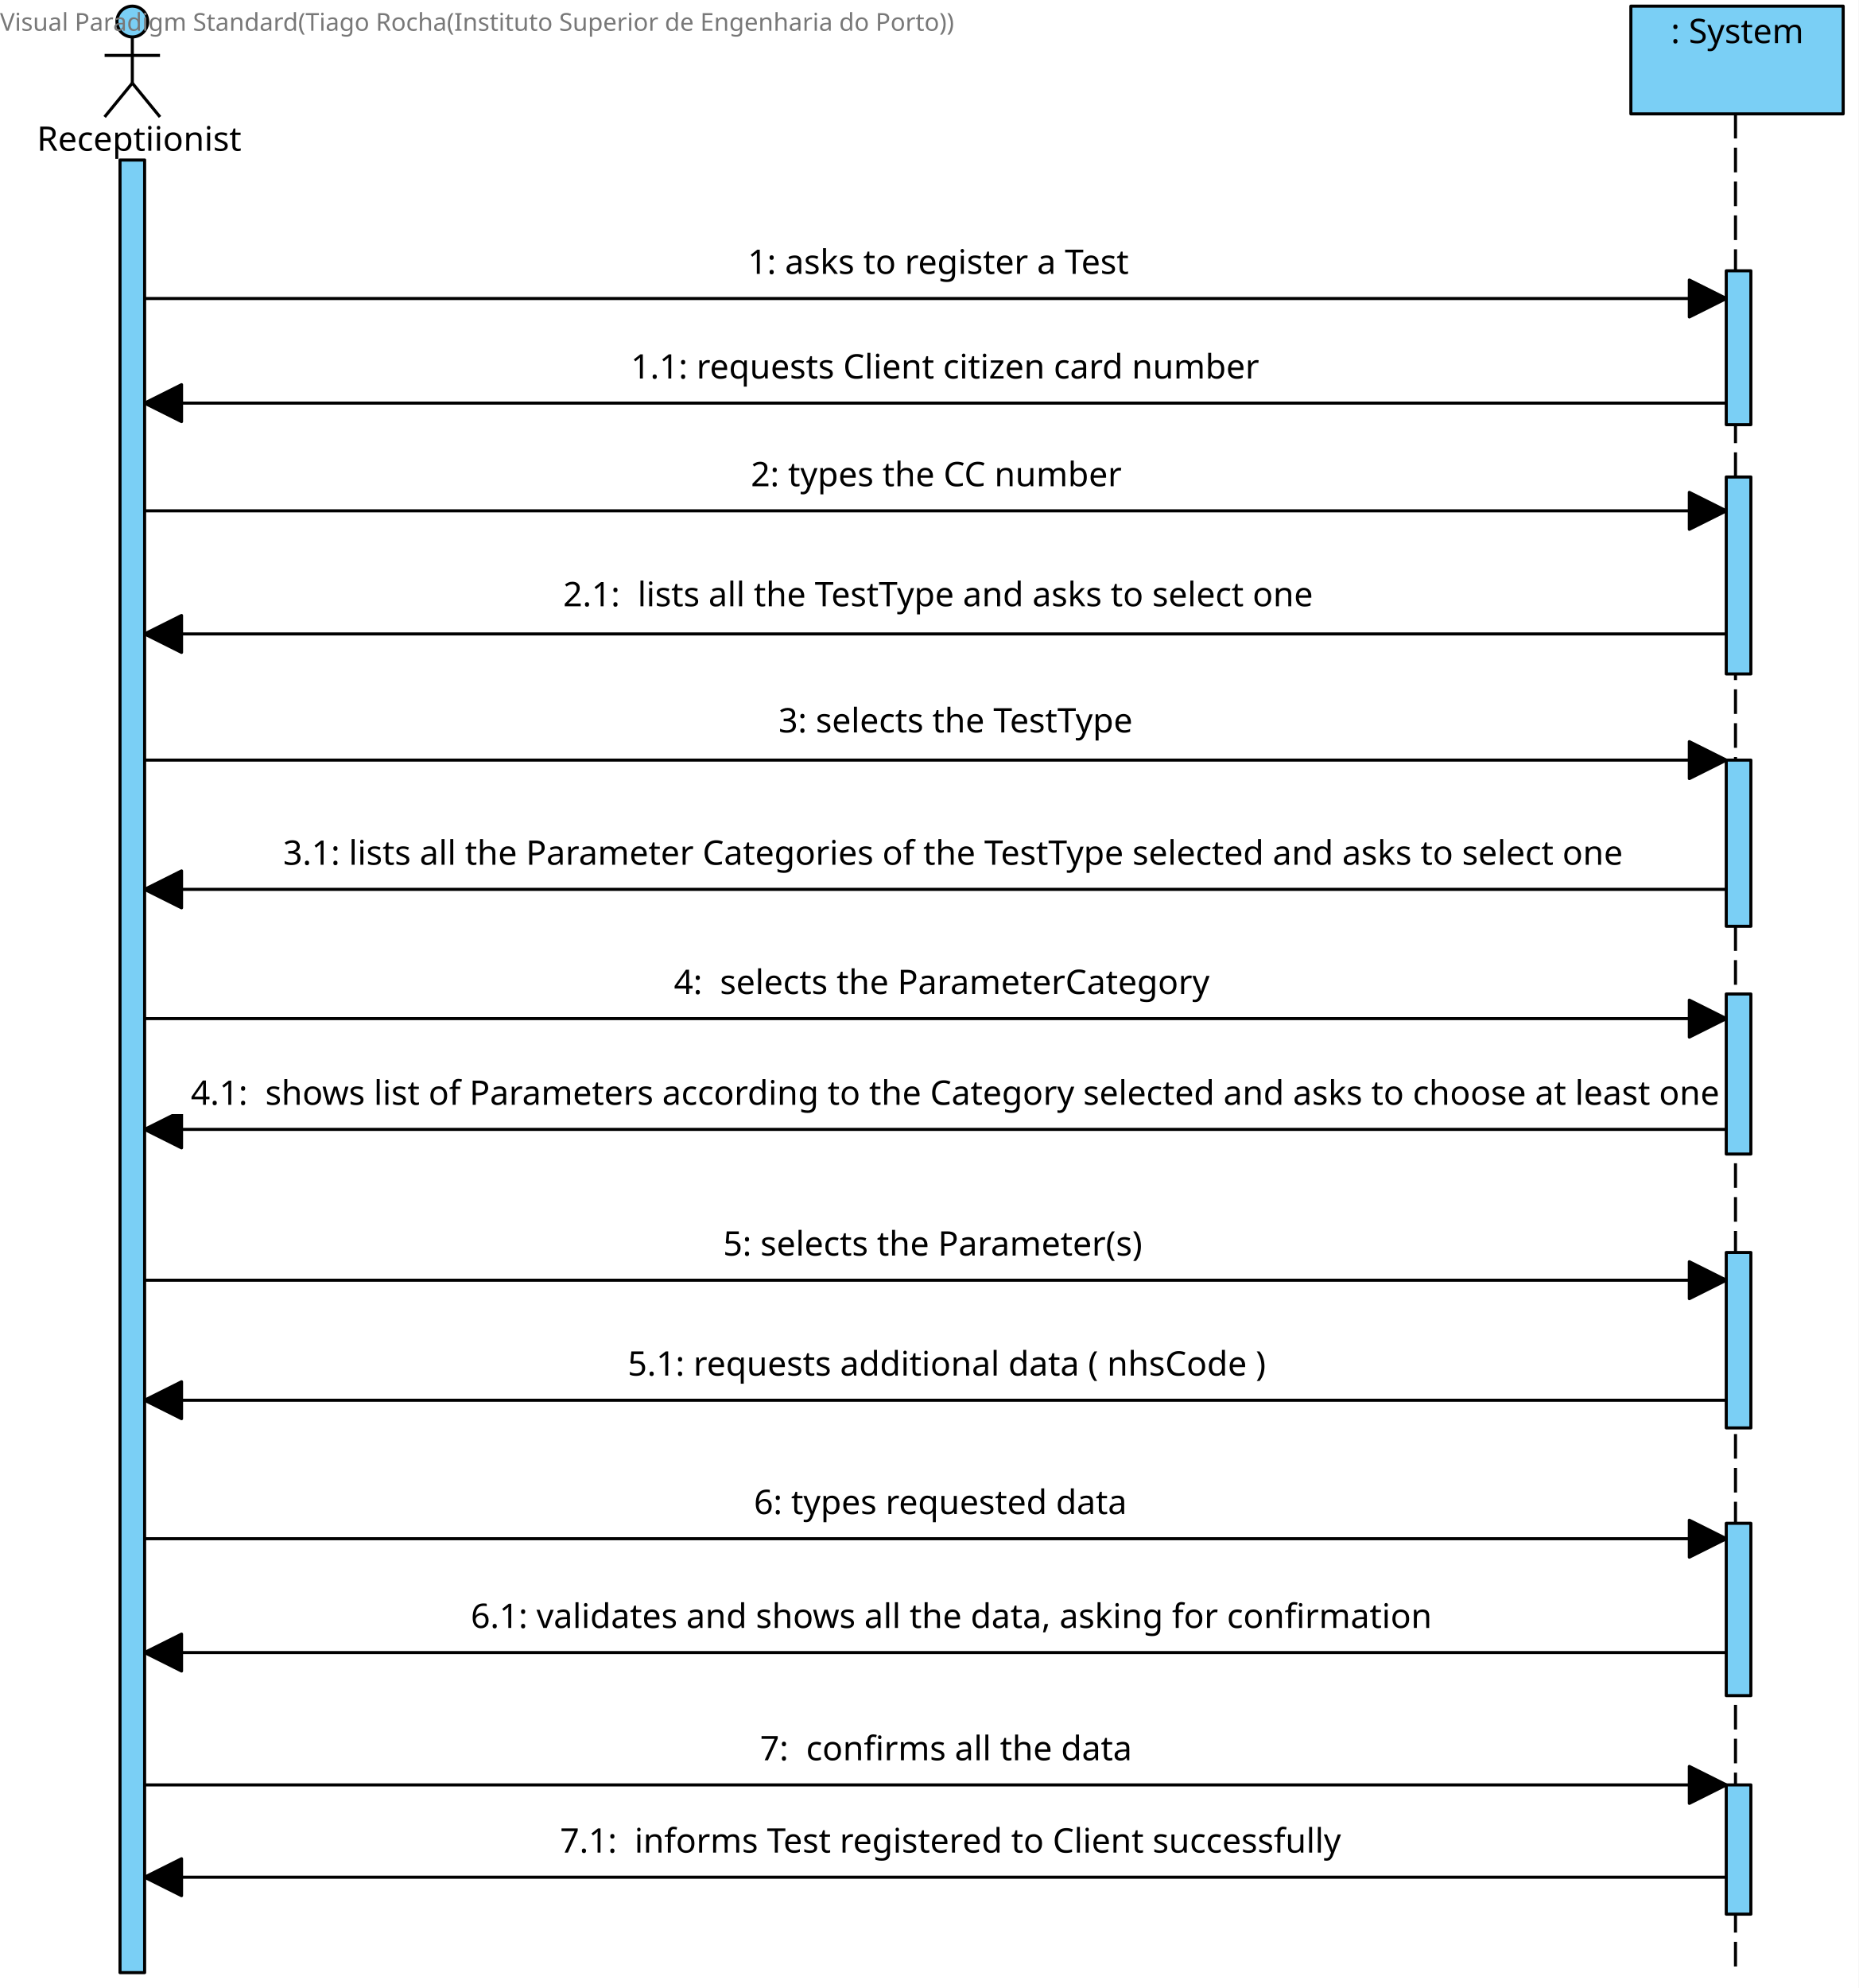
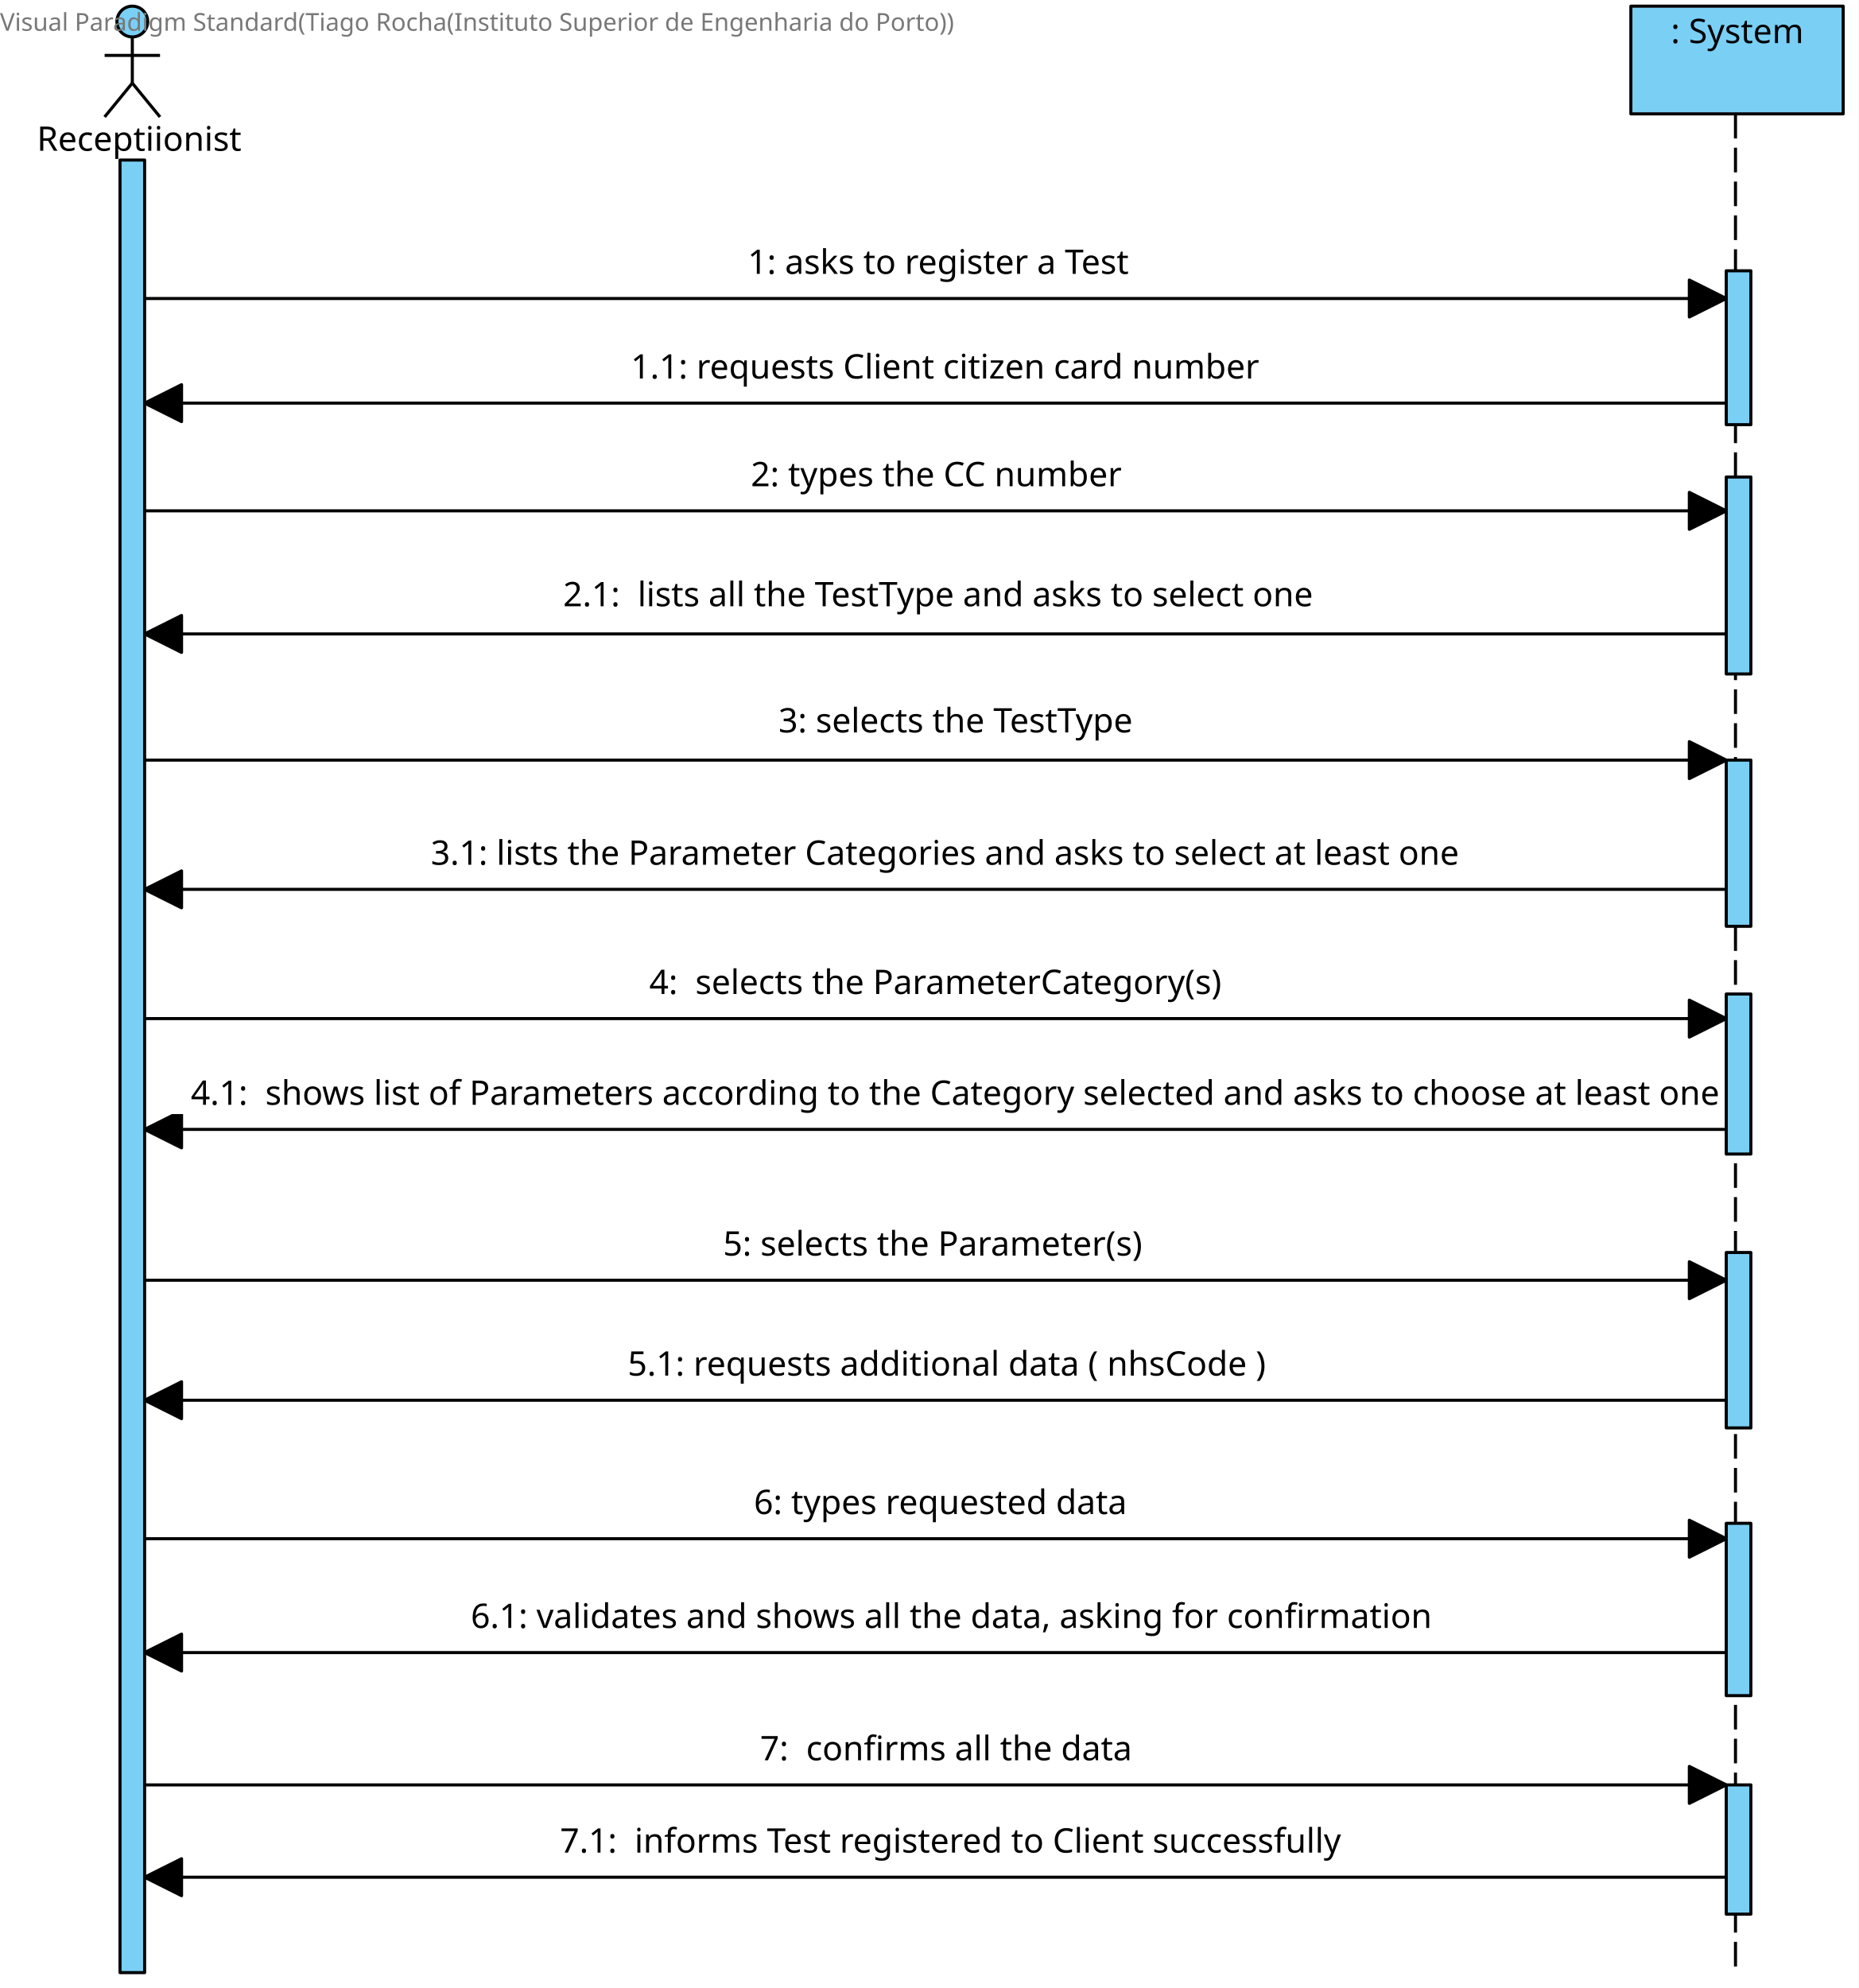
<svg xmlns="http://www.w3.org/2000/svg" fill-opacity="0" color-rendering="auto" color-interpolation="auto" text-rendering="auto" stroke="rgb(0,0,0)" stroke-linecap="square" width="604" stroke-miterlimit="10" shape-rendering="auto" stroke-opacity="0" fill="rgb(0,0,0)" stroke-dasharray="none" font-weight="normal" stroke-width="1" height="646" font-family="'Dialog'" font-style="normal" stroke-linejoin="miter" font-size="12px" stroke-dashoffset="0" image-rendering="auto">
  <defs id="genericDefs" />
  <g>
    <defs id="defs1">
      <clipPath clipPathUnits="userSpaceOnUse" id="clipPath1">
        <path d="M-7 -7 L71 -7 L71 651 L-7 651 L-7 -7 Z" />
      </clipPath>
      <clipPath clipPathUnits="userSpaceOnUse" id="clipPath2">
        <path d="M-7 -7 L81 -7 L81 651 L-7 651 L-7 -7 Z" />
      </clipPath>
      <clipPath clipPathUnits="userSpaceOnUse" id="clipPath3">
        <path d="M-7 -7 L19 -7 L19 61 L-7 61 L-7 -7 Z" />
      </clipPath>
      <clipPath clipPathUnits="userSpaceOnUse" id="clipPath4">
        <path d="M-7 -7 L19 -7 L19 75 L-7 75 L-7 -7 Z" />
      </clipPath>
      <clipPath clipPathUnits="userSpaceOnUse" id="clipPath5">
        <path d="M-7 -7 L19 -7 L19 65 L-7 65 L-7 -7 Z" />
      </clipPath>
      <clipPath clipPathUnits="userSpaceOnUse" id="clipPath6">
        <path d="M-7 -7 L19 -7 L19 63 L-7 63 L-7 -7 Z" />
      </clipPath>
      <clipPath clipPathUnits="userSpaceOnUse" id="clipPath7">
        <path d="M-7 -7 L19 -7 L19 68 L-7 68 L-7 -7 Z" />
      </clipPath>
      <clipPath clipPathUnits="userSpaceOnUse" id="clipPath8">
        <path d="M-7 -7 L19 -7 L19 67 L-7 67 L-7 -7 Z" />
      </clipPath>
      <clipPath clipPathUnits="userSpaceOnUse" id="clipPath9">
        <path d="M-7 -7 L19 -7 L19 53 L-7 53 L-7 -7 Z" />
      </clipPath>
      <clipPath clipPathUnits="userSpaceOnUse" id="clipPath10">
        <path d="M-83 -15 L166 -15 L166 30 L-83 30 L-83 -15 Z" />
      </clipPath>
      <clipPath clipPathUnits="userSpaceOnUse" id="clipPath11">
        <path d="M-70 -15 L140 -15 L140 30 L-70 30 L-70 -15 Z" />
      </clipPath>
      <clipPath clipPathUnits="userSpaceOnUse" id="clipPath12">
        <path d="M0 0 L618 0 L618 104 L0 104 L0 0 Z" />
      </clipPath>
      <clipPath clipPathUnits="userSpaceOnUse" id="clipPath13">
        <path d="M379 30 L379 45 L235 45 L235 30 ZM412 64 L412 79 L198 79 L198 64 ZM0 0 L0 104 L238 104 L238 99 L375 99 L375 104 L618 104 L618 0 L88 0 L88 5 L5 5 L5 0 Z" />
      </clipPath>
      <clipPath clipPathUnits="userSpaceOnUse" id="clipPath14">
        <path d="M412 30 L412 45 L198 45 L198 30 ZM375 65 L375 80 L238 80 L238 65 ZM0 0 L0 104 L618 104 L618 0 L379 0 L379 11 L235 11 L235 0 Z" />
      </clipPath>
      <clipPath clipPathUnits="userSpaceOnUse" id="clipPath15">
        <path d="M375 30 L375 45 L238 45 L238 30 ZM435 69 L435 84 L177 84 L177 69 ZM0 0 L0 104 L618 104 L618 0 L412 0 L412 10 L198 10 L198 0 Z" />
      </clipPath>
      <clipPath clipPathUnits="userSpaceOnUse" id="clipPath16">
        <path d="M435 29 L435 44 L177 44 L177 29 ZM380 70 L380 85 L246 85 L246 70 ZM0 0 L0 104 L618 104 L618 0 L375 0 L375 5 L238 5 L238 0 Z" />
      </clipPath>
      <clipPath clipPathUnits="userSpaceOnUse" id="clipPath17">
-         <path d="M380 29 L380 44 L246 44 L246 29 ZM526 72 L526 87 L86 87 L86 72 ZM0 0 L0 104 L618 104 L618 0 L435 0 L435 3 L177 3 L177 0 Z" />
+         <path d="M380 29 L380 44 L246 44 L246 29 ZM475 72 L475 87 L134 87 L134 72 ZM0 0 L0 104 L618 104 L618 0 L435 0 L435 3 L177 3 L177 0 Z" />
      </clipPath>
      <clipPath clipPathUnits="userSpaceOnUse" id="clipPath18">
-         <path d="M526 30 L526 45 L86 45 L86 30 ZM399 72 L399 87 L212 87 L212 72 ZM0 0 L0 104 L618 104 L618 0 L380 0 L380 2 L246 2 L246 0 Z" />
+         <path d="M475 30 L475 45 L134 45 L134 30 ZM404 72 L404 87 L204 87 L204 72 ZM0 0 L0 104 L618 104 L618 0 L380 0 L380 2 L246 2 L246 0 Z" />
      </clipPath>
      <clipPath clipPathUnits="userSpaceOnUse" id="clipPath19">
-         <path d="M399 30 L399 45 L212 45 L212 30 ZM552 66 L552 81 L56 81 L56 66 ZM0 0 L0 104 L618 104 L618 0 L526 0 L526 3 L86 3 L86 0 Z" />
+         <path d="M404 30 L404 45 L204 45 L204 30 ZM552 66 L552 81 L56 81 L56 66 ZM0 0 L0 104 L618 104 L618 0 L475 0 L475 3 L134 3 L134 0 Z" />
      </clipPath>
      <clipPath clipPathUnits="userSpaceOnUse" id="clipPath20">
-         <path d="M552 30 L552 45 L56 45 L56 30 ZM382 79 L382 94 L229 94 L229 79 ZM0 0 L0 104 L618 104 L618 0 L399 0 L399 9 L212 9 L212 0 Z" />
+         <path d="M552 30 L552 45 L56 45 L56 30 ZM382 79 L382 94 L229 94 L229 79 ZM0 0 L0 104 L618 104 L618 0 L404 0 L404 9 L204 9 L204 0 Z" />
      </clipPath>
      <clipPath clipPathUnits="userSpaceOnUse" id="clipPath21">
        <path d="M382 30 L382 45 L229 45 L229 30 ZM416 69 L416 84 L197 84 L197 69 ZM0 0 L0 104 L618 104 L618 0 Z" />
      </clipPath>
      <clipPath clipPathUnits="userSpaceOnUse" id="clipPath22">
        <path d="M416 30 L416 45 L197 45 L197 30 ZM373 75 L373 90 L238 90 L238 75 ZM0 0 L0 104 L618 104 L618 0 L382 0 L382 6 L229 6 L229 0 Z" />
      </clipPath>
      <clipPath clipPathUnits="userSpaceOnUse" id="clipPath23">
        <path d="M373 30 L373 45 L238 45 L238 30 ZM462 67 L462 82 L147 82 L147 67 ZM0 0 L0 104 L618 104 L618 0 Z" />
      </clipPath>
      <clipPath clipPathUnits="userSpaceOnUse" id="clipPath24">
        <path d="M462 30 L462 45 L147 45 L147 30 ZM374 73 L374 88 L240 88 L240 73 ZM0 0 L0 104 L175 104 L175 103 L438 103 L438 104 L618 104 L618 0 L373 0 L373 8 L238 8 L238 0 Z" />
      </clipPath>
      <clipPath clipPathUnits="userSpaceOnUse" id="clipPath25">
        <path d="M374 30 L374 45 L240 45 L240 30 ZM438 60 L438 75 L175 75 L175 60 ZM0 0 L0 104 L618 104 L618 0 L462 0 L462 2 L147 2 L147 0 Z" />
      </clipPath>
      <clipPath clipPathUnits="userSpaceOnUse" id="clipPath26">
        <path d="M438 30 L438 45 L175 45 L175 30 ZM0 0 L0 104 L618 104 L618 0 L374 0 L374 15 L240 15 L240 0 Z" />
      </clipPath>
      <clipPath clipPathUnits="userSpaceOnUse" id="clipPath27">
        <path d="M-263 -15 L526 -15 L526 30 L-263 30 L-263 -15 Z" />
      </clipPath>
      <clipPath clipPathUnits="userSpaceOnUse" id="clipPath28">
        <path d="M-134 -15 L268 -15 L268 30 L-134 30 L-134 -15 Z" />
      </clipPath>
      <clipPath clipPathUnits="userSpaceOnUse" id="clipPath29">
        <path d="M-315 -15 L630 -15 L630 30 L-315 30 L-315 -15 Z" />
      </clipPath>
      <clipPath clipPathUnits="userSpaceOnUse" id="clipPath30">
        <path d="M-135 -15 L270 -15 L270 30 L-135 30 L-135 -15 Z" />
      </clipPath>
      <clipPath clipPathUnits="userSpaceOnUse" id="clipPath31">
        <path d="M-219 -15 L438 -15 L438 30 L-219 30 L-219 -15 Z" />
      </clipPath>
      <clipPath clipPathUnits="userSpaceOnUse" id="clipPath32">
        <path d="M-153 -15 L306 -15 L306 30 L-153 30 L-153 -15 Z" />
      </clipPath>
      <clipPath clipPathUnits="userSpaceOnUse" id="clipPath33">
        <path d="M-496 -15 L992 -15 L992 30 L-496 30 L-496 -15 Z" />
      </clipPath>
      <clipPath clipPathUnits="userSpaceOnUse" id="clipPath34">
-         <path d="M-187 -15 L374 -15 L374 30 L-187 30 L-187 -15 Z" />
+         <path d="M-200 -15 L400 -15 L400 30 L-200 30 L-200 -15 Z" />
      </clipPath>
      <clipPath clipPathUnits="userSpaceOnUse" id="clipPath35">
-         <path d="M-440 -15 L880 -15 L880 30 L-440 30 L-440 -15 Z" />
+         <path d="M-341 -15 L682 -15 L682 30 L-341 30 L-341 -15 Z" />
      </clipPath>
      <clipPath clipPathUnits="userSpaceOnUse" id="clipPath36">
        <path d="M-258 -15 L516 -15 L516 30 L-258 30 L-258 -15 Z" />
      </clipPath>
      <clipPath clipPathUnits="userSpaceOnUse" id="clipPath37">
        <path d="M-137 -15 L274 -15 L274 30 L-137 30 L-137 -15 Z" />
      </clipPath>
      <clipPath clipPathUnits="userSpaceOnUse" id="clipPath38">
        <path d="M-214 -15 L428 -15 L428 30 L-214 30 L-214 -15 Z" />
      </clipPath>
      <clipPath clipPathUnits="userSpaceOnUse" id="clipPath39">
        <path d="M-144 -15 L288 -15 L288 30 L-144 30 L-144 -15 Z" />
      </clipPath>
    </defs>
    <g fill="white" text-rendering="geometricPrecision" fill-opacity="1" stroke-opacity="1" stroke="white">
      <rect x="0" width="604" height="646" y="0" stroke="none" />
    </g>
    <g font-size="11px" transform="translate(13,2)" fill-opacity="1" fill="rgb(122,207,245)" text-rendering="geometricPrecision" image-rendering="optimizeQuality" font-family="sans-serif" stroke="rgb(122,207,245)" stroke-opacity="1">
      <circle r="5" clip-path="url(#clipPath1)" cx="30" cy="5" stroke="none" />
      <rect x="26" width="8" height="589" y="50" clip-path="url(#clipPath1)" stroke="none" />
    </g>
    <g stroke-linecap="butt" font-size="11px" transform="translate(13,2)" fill-opacity="1" fill="black" text-rendering="geometricPrecision" image-rendering="optimizeQuality" font-family="sans-serif" stroke-linejoin="round" stroke="black" stroke-opacity="1" stroke-miterlimit="0">
      <circle fill="none" r="5" clip-path="url(#clipPath1)" cx="30" cy="5" />
      <rect fill="none" x="26" width="8" height="589" y="50" clip-path="url(#clipPath1)" />
      <line y2="25" fill="none" x1="30" clip-path="url(#clipPath1)" x2="30" y1="10" />
      <line y2="36" fill="none" x1="30" clip-path="url(#clipPath1)" x2="21" y1="25" />
      <line y2="36" fill="none" x1="30" clip-path="url(#clipPath1)" x2="39" y1="25" />
      <line y2="16" fill="none" x1="21" clip-path="url(#clipPath1)" x2="39" y1="16" />
    </g>
    <g font-size="11px" transform="translate(530,2)" fill-opacity="1" fill="rgb(122,207,245)" text-rendering="geometricPrecision" image-rendering="optimizeQuality" font-family="sans-serif" stroke="rgb(122,207,245)" stroke-opacity="1">
      <rect x="0" width="69" height="35" y="0" clip-path="url(#clipPath2)" stroke="none" />
    </g>
    <g stroke-linecap="butt" font-size="11px" transform="translate(530,2)" fill-opacity="1" fill="black" text-rendering="geometricPrecision" image-rendering="optimizeQuality" font-family="sans-serif" stroke-linejoin="round" stroke="black" stroke-opacity="1" stroke-miterlimit="0">
      <rect fill="none" x="0" width="69" height="35" y="0" clip-path="url(#clipPath2)" />
      <line clip-path="url(#clipPath2)" fill="none" x1="34" x2="34" y1="35" y2="640" stroke-linejoin="bevel" stroke-dasharray="8,3" />
    </g>
    <g font-size="11px" transform="translate(561,88)" fill-opacity="1" fill="rgb(122,207,245)" text-rendering="geometricPrecision" image-rendering="optimizeQuality" font-family="sans-serif" stroke="rgb(122,207,245)" stroke-opacity="1">
      <rect x="0" width="8" height="50" y="0" clip-path="url(#clipPath3)" stroke="none" />
    </g>
    <g stroke-linecap="butt" font-size="11px" transform="translate(561,88)" fill-opacity="1" fill="black" text-rendering="geometricPrecision" image-rendering="optimizeQuality" font-family="sans-serif" stroke-linejoin="round" stroke="black" stroke-opacity="1" stroke-miterlimit="0">
      <rect fill="none" x="0" width="8" height="50" y="0" clip-path="url(#clipPath3)" />
    </g>
    <g font-size="11px" transform="translate(561,155)" fill-opacity="1" fill="rgb(122,207,245)" text-rendering="geometricPrecision" image-rendering="optimizeQuality" font-family="sans-serif" stroke="rgb(122,207,245)" stroke-opacity="1">
      <rect x="0" width="8" height="64" y="0" clip-path="url(#clipPath4)" stroke="none" />
    </g>
    <g stroke-linecap="butt" font-size="11px" transform="translate(561,155)" fill-opacity="1" fill="black" text-rendering="geometricPrecision" image-rendering="optimizeQuality" font-family="sans-serif" stroke-linejoin="round" stroke="black" stroke-opacity="1" stroke-miterlimit="0">
      <rect fill="none" x="0" width="8" height="64" y="0" clip-path="url(#clipPath4)" />
    </g>
    <g font-size="11px" transform="translate(561,247)" fill-opacity="1" fill="rgb(122,207,245)" text-rendering="geometricPrecision" image-rendering="optimizeQuality" font-family="sans-serif" stroke="rgb(122,207,245)" stroke-opacity="1">
      <rect x="0" width="8" height="54" y="0" clip-path="url(#clipPath5)" stroke="none" />
    </g>
    <g stroke-linecap="butt" font-size="11px" transform="translate(561,247)" fill-opacity="1" fill="black" text-rendering="geometricPrecision" image-rendering="optimizeQuality" font-family="sans-serif" stroke-linejoin="round" stroke="black" stroke-opacity="1" stroke-miterlimit="0">
      <rect fill="none" x="0" width="8" height="54" y="0" clip-path="url(#clipPath5)" />
    </g>
    <g font-size="11px" transform="translate(561,323)" fill-opacity="1" fill="rgb(122,207,245)" text-rendering="geometricPrecision" image-rendering="optimizeQuality" font-family="sans-serif" stroke="rgb(122,207,245)" stroke-opacity="1">
      <rect x="0" width="8" height="52" y="0" clip-path="url(#clipPath6)" stroke="none" />
    </g>
    <g stroke-linecap="butt" font-size="11px" transform="translate(561,323)" fill-opacity="1" fill="black" text-rendering="geometricPrecision" image-rendering="optimizeQuality" font-family="sans-serif" stroke-linejoin="round" stroke="black" stroke-opacity="1" stroke-miterlimit="0">
      <rect fill="none" x="0" width="8" height="52" y="0" clip-path="url(#clipPath6)" />
    </g>
    <g font-size="11px" transform="translate(561,407)" fill-opacity="1" fill="rgb(122,207,245)" text-rendering="geometricPrecision" image-rendering="optimizeQuality" font-family="sans-serif" stroke="rgb(122,207,245)" stroke-opacity="1">
      <rect x="0" width="8" height="57" y="0" clip-path="url(#clipPath7)" stroke="none" />
    </g>
    <g stroke-linecap="butt" font-size="11px" transform="translate(561,407)" fill-opacity="1" fill="black" text-rendering="geometricPrecision" image-rendering="optimizeQuality" font-family="sans-serif" stroke-linejoin="round" stroke="black" stroke-opacity="1" stroke-miterlimit="0">
      <rect fill="none" x="0" width="8" height="57" y="0" clip-path="url(#clipPath7)" />
    </g>
    <g font-size="11px" transform="translate(561,495)" fill-opacity="1" fill="rgb(122,207,245)" text-rendering="geometricPrecision" image-rendering="optimizeQuality" font-family="sans-serif" stroke="rgb(122,207,245)" stroke-opacity="1">
      <rect x="0" width="8" height="56" y="0" clip-path="url(#clipPath8)" stroke="none" />
    </g>
    <g stroke-linecap="butt" font-size="11px" transform="translate(561,495)" fill-opacity="1" fill="black" text-rendering="geometricPrecision" image-rendering="optimizeQuality" font-family="sans-serif" stroke-linejoin="round" stroke="black" stroke-opacity="1" stroke-miterlimit="0">
      <rect fill="none" x="0" width="8" height="56" y="0" clip-path="url(#clipPath8)" />
    </g>
    <g font-size="11px" transform="translate(561,580)" fill-opacity="1" fill="rgb(122,207,245)" text-rendering="geometricPrecision" image-rendering="optimizeQuality" font-family="sans-serif" stroke="rgb(122,207,245)" stroke-opacity="1">
      <rect x="0" width="8" height="42" y="0" clip-path="url(#clipPath9)" stroke="none" />
    </g>
    <g stroke-linecap="butt" font-size="11px" transform="translate(561,580)" fill-opacity="1" fill="black" text-rendering="geometricPrecision" image-rendering="optimizeQuality" font-family="sans-serif" stroke-linejoin="round" stroke="black" stroke-opacity="1" stroke-miterlimit="0">
      <rect fill="none" x="0" width="8" height="42" y="0" clip-path="url(#clipPath9)" />
    </g>
    <g font-size="11px" transform="translate(2,37)" fill-opacity="1" fill="black" text-rendering="geometricPrecision" image-rendering="optimizeQuality" font-family="sans-serif" stroke="black" stroke-opacity="1">
      <text x="10" xml:space="preserve" y="12" clip-path="url(#clipPath10)" stroke="none">Receptiionist</text>
    </g>
    <g font-size="11px" transform="translate(530,2)" fill-opacity="1" fill="black" text-rendering="geometricPrecision" image-rendering="optimizeQuality" font-family="sans-serif" stroke="black" stroke-opacity="1">
      <text x="13" xml:space="preserve" y="12" clip-path="url(#clipPath11)" stroke="none">: System</text>
    </g>
    <g stroke-linecap="butt" font-size="11px" transform="translate(-3,47)" fill-opacity="1" fill="black" text-rendering="geometricPrecision" image-rendering="optimizeQuality" font-family="sans-serif" stroke-linejoin="round" stroke="black" stroke-opacity="1">
      <line y2="50" fill="none" x1="50" clip-path="url(#clipPath13)" x2="564" y1="50" />
      <polygon points=" 564 50 552 44 552 56" clip-path="url(#clipPath13)" stroke="none" />
      <polygon fill="none" points=" 564 50 552 44 552 56" clip-path="url(#clipPath13)" />
    </g>
    <g stroke-linecap="butt" font-size="11px" transform="translate(-3,81)" fill-opacity="1" fill="black" text-rendering="geometricPrecision" image-rendering="optimizeQuality" font-family="sans-serif" stroke-linejoin="round" stroke="black" stroke-opacity="1">
      <line y2="50" fill="none" x1="564" clip-path="url(#clipPath14)" x2="50" y1="50" />
      <polygon points=" 50 50 62 56 62 44" clip-path="url(#clipPath14)" stroke="none" />
      <polygon fill="none" points=" 50 50 62 56 62 44" clip-path="url(#clipPath14)" />
    </g>
    <g stroke-linecap="butt" font-size="11px" transform="translate(-3,116)" fill-opacity="1" fill="black" text-rendering="geometricPrecision" image-rendering="optimizeQuality" font-family="sans-serif" stroke-linejoin="round" stroke="black" stroke-opacity="1">
      <line y2="50" fill="none" x1="50" clip-path="url(#clipPath15)" x2="564" y1="50" />
      <polygon points=" 564 50 552 44 552 56" clip-path="url(#clipPath15)" stroke="none" />
      <polygon fill="none" points=" 564 50 552 44 552 56" clip-path="url(#clipPath15)" />
    </g>
    <g stroke-linecap="butt" font-size="11px" transform="translate(-3,156)" fill-opacity="1" fill="black" text-rendering="geometricPrecision" image-rendering="optimizeQuality" font-family="sans-serif" stroke-linejoin="round" stroke="black" stroke-opacity="1">
      <line y2="50" fill="none" x1="564" clip-path="url(#clipPath16)" x2="50" y1="50" />
      <polygon points=" 50 50 62 56 62 44" clip-path="url(#clipPath16)" stroke="none" />
      <polygon fill="none" points=" 50 50 62 56 62 44" clip-path="url(#clipPath16)" />
    </g>
    <g stroke-linecap="butt" font-size="11px" transform="translate(-3,197)" fill-opacity="1" fill="black" text-rendering="geometricPrecision" image-rendering="optimizeQuality" font-family="sans-serif" stroke-linejoin="round" stroke="black" stroke-opacity="1">
      <line y2="50" fill="none" x1="50" clip-path="url(#clipPath17)" x2="564" y1="50" />
      <polygon points=" 564 50 552 44 552 56" clip-path="url(#clipPath17)" stroke="none" />
      <polygon fill="none" points=" 564 50 552 44 552 56" clip-path="url(#clipPath17)" />
    </g>
    <g stroke-linecap="butt" font-size="11px" transform="translate(-3,239)" fill-opacity="1" fill="black" text-rendering="geometricPrecision" image-rendering="optimizeQuality" font-family="sans-serif" stroke-linejoin="round" stroke="black" stroke-opacity="1">
      <line y2="50" fill="none" x1="564" clip-path="url(#clipPath18)" x2="50" y1="50" />
      <polygon points=" 50 50 62 56 62 44" clip-path="url(#clipPath18)" stroke="none" />
      <polygon fill="none" points=" 50 50 62 56 62 44" clip-path="url(#clipPath18)" />
    </g>
    <g stroke-linecap="butt" font-size="11px" transform="translate(-3,281)" fill-opacity="1" fill="black" text-rendering="geometricPrecision" image-rendering="optimizeQuality" font-family="sans-serif" stroke-linejoin="round" stroke="black" stroke-opacity="1">
      <line y2="50" fill="none" x1="50" clip-path="url(#clipPath19)" x2="564" y1="50" />
      <polygon points=" 564 50 552 44 552 56" clip-path="url(#clipPath19)" stroke="none" />
      <polygon fill="none" points=" 564 50 552 44 552 56" clip-path="url(#clipPath19)" />
    </g>
    <g stroke-linecap="butt" font-size="11px" transform="translate(-3,317)" fill-opacity="1" fill="black" text-rendering="geometricPrecision" image-rendering="optimizeQuality" font-family="sans-serif" stroke-linejoin="round" stroke="black" stroke-opacity="1">
      <line y2="50" fill="none" x1="564" clip-path="url(#clipPath20)" x2="50" y1="50" />
      <polygon points=" 50 50 62 56 62 44" clip-path="url(#clipPath20)" stroke="none" />
      <polygon fill="none" points=" 50 50 62 56 62 44" clip-path="url(#clipPath20)" />
    </g>
    <g stroke-linecap="butt" font-size="11px" transform="translate(-3,366)" fill-opacity="1" fill="black" text-rendering="geometricPrecision" image-rendering="optimizeQuality" font-family="sans-serif" stroke-linejoin="round" stroke="black" stroke-opacity="1">
      <line y2="50" fill="none" x1="50" clip-path="url(#clipPath21)" x2="564" y1="50" />
      <polygon points=" 564 50 552 44 552 56" clip-path="url(#clipPath21)" stroke="none" />
      <polygon fill="none" points=" 564 50 552 44 552 56" clip-path="url(#clipPath21)" />
    </g>
    <g stroke-linecap="butt" font-size="11px" transform="translate(-3,405)" fill-opacity="1" fill="black" text-rendering="geometricPrecision" image-rendering="optimizeQuality" font-family="sans-serif" stroke-linejoin="round" stroke="black" stroke-opacity="1">
      <line y2="50" fill="none" x1="564" clip-path="url(#clipPath22)" x2="50" y1="50" />
      <polygon points=" 50 50 62 56 62 44" clip-path="url(#clipPath22)" stroke="none" />
      <polygon fill="none" points=" 50 50 62 56 62 44" clip-path="url(#clipPath22)" />
    </g>
    <g stroke-linecap="butt" font-size="11px" transform="translate(-3,450)" fill-opacity="1" fill="black" text-rendering="geometricPrecision" image-rendering="optimizeQuality" font-family="sans-serif" stroke-linejoin="round" stroke="black" stroke-opacity="1">
      <line y2="50" fill="none" x1="50" clip-path="url(#clipPath23)" x2="564" y1="50" />
      <polygon points=" 564 50 552 44 552 56" clip-path="url(#clipPath23)" stroke="none" />
      <polygon fill="none" points=" 564 50 552 44 552 56" clip-path="url(#clipPath23)" />
    </g>
    <g stroke-linecap="butt" font-size="11px" transform="translate(-3,487)" fill-opacity="1" fill="black" text-rendering="geometricPrecision" image-rendering="optimizeQuality" font-family="sans-serif" stroke-linejoin="round" stroke="black" stroke-opacity="1">
      <line y2="50" fill="none" x1="564" clip-path="url(#clipPath24)" x2="50" y1="50" />
      <polygon points=" 50 50 62 56 62 44" clip-path="url(#clipPath24)" stroke="none" />
      <polygon fill="none" points=" 50 50 62 56 62 44" clip-path="url(#clipPath24)" />
    </g>
    <g stroke-linecap="butt" font-size="11px" transform="translate(-3,530)" fill-opacity="1" fill="black" text-rendering="geometricPrecision" image-rendering="optimizeQuality" font-family="sans-serif" stroke-linejoin="round" stroke="black" stroke-opacity="1">
      <line y2="50" fill="none" x1="50" clip-path="url(#clipPath25)" x2="564" y1="50" />
      <polygon points=" 564 50 552 44 552 56" clip-path="url(#clipPath25)" stroke="none" />
      <polygon fill="none" points=" 564 50 552 44 552 56" clip-path="url(#clipPath25)" />
    </g>
    <g stroke-linecap="butt" font-size="11px" transform="translate(-3,560)" fill-opacity="1" fill="black" text-rendering="geometricPrecision" image-rendering="optimizeQuality" font-family="sans-serif" stroke-linejoin="round" stroke="black" stroke-opacity="1">
      <line y2="50" fill="none" x1="564" clip-path="url(#clipPath26)" x2="50" y1="50" />
      <polygon points=" 50 50 62 56 62 44" clip-path="url(#clipPath26)" stroke="none" />
      <polygon fill="none" points=" 50 50 62 56 62 44" clip-path="url(#clipPath26)" />
    </g>
    <g font-size="11px" transform="translate(172,590)" fill-opacity="1" fill="white" text-rendering="geometricPrecision" image-rendering="optimizeQuality" font-family="sans-serif" stroke="white" stroke-opacity="1">
      <rect x="0" width="263" height="15" y="0" clip-path="url(#clipPath27)" stroke="none" />
      <text fill="black" x="10" xml:space="preserve" y="12" clip-path="url(#clipPath27)" stroke="none">7.1:  informs Test registered to Client successfully</text>
    </g>
    <g font-size="11px" transform="translate(237,560)" fill-opacity="1" fill="white" text-rendering="geometricPrecision" image-rendering="optimizeQuality" font-family="sans-serif" stroke="white" stroke-opacity="1">
      <rect x="0" width="134" height="15" y="0" clip-path="url(#clipPath28)" stroke="none" />
      <text fill="black" x="10" xml:space="preserve" y="12" clip-path="url(#clipPath28)" stroke="none">7:  confirms all the data</text>
    </g>
    <g font-size="11px" transform="translate(144,517)" fill-opacity="1" fill="white" text-rendering="geometricPrecision" image-rendering="optimizeQuality" font-family="sans-serif" stroke="white" stroke-opacity="1">
      <rect x="0" width="315" height="15" y="0" clip-path="url(#clipPath29)" stroke="none" />
      <text fill="black" x="9" xml:space="preserve" y="12" clip-path="url(#clipPath29)" stroke="none">6.1: validates and shows all the data, asking for confirmation</text>
    </g>
    <g font-size="11px" transform="translate(235,480)" fill-opacity="1" fill="white" text-rendering="geometricPrecision" image-rendering="optimizeQuality" font-family="sans-serif" stroke="white" stroke-opacity="1">
      <rect x="0" width="135" height="15" y="0" clip-path="url(#clipPath30)" stroke="none" />
      <text fill="black" x="10" xml:space="preserve" y="12" clip-path="url(#clipPath30)" stroke="none">6: types requested data</text>
    </g>
    <g font-size="11px" transform="translate(194,435)" fill-opacity="1" fill="white" text-rendering="geometricPrecision" image-rendering="optimizeQuality" font-family="sans-serif" stroke="white" stroke-opacity="1">
      <rect x="0" width="219" height="15" y="0" clip-path="url(#clipPath31)" stroke="none" />
      <text fill="black" x="10" xml:space="preserve" y="12" clip-path="url(#clipPath31)" stroke="none">5.1: requests additional data ( nhsCode )</text>
    </g>
    <g font-size="11px" transform="translate(226,396)" fill-opacity="1" fill="white" text-rendering="geometricPrecision" image-rendering="optimizeQuality" font-family="sans-serif" stroke="white" stroke-opacity="1">
      <rect x="0" width="153" height="15" y="0" clip-path="url(#clipPath32)" stroke="none" />
      <text fill="black" x="9" xml:space="preserve" y="12" clip-path="url(#clipPath32)" stroke="none">5: selects the Parameter(s)</text>
    </g>
    <g font-size="11px" transform="translate(53,347)" fill-opacity="1" fill="white" text-rendering="geometricPrecision" image-rendering="optimizeQuality" font-family="sans-serif" stroke="white" stroke-opacity="1">
      <rect x="0" width="496" height="15" y="0" clip-path="url(#clipPath33)" stroke="none" />
      <text fill="black" x="9" xml:space="preserve" y="12" clip-path="url(#clipPath33)" stroke="none">4.1:  shows list of Parameters according to the Category selected and asks to choose at least one</text>
    </g>
-     <g font-size="11px" transform="translate(209,311)" fill-opacity="1" fill="white" text-rendering="geometricPrecision" image-rendering="optimizeQuality" font-family="sans-serif" stroke="white" stroke-opacity="1">
-       <rect x="0" width="187" height="15" y="0" clip-path="url(#clipPath34)" stroke="none" />
-       <text fill="black" x="10" xml:space="preserve" y="12" clip-path="url(#clipPath34)" stroke="none">4:  selects the ParameterCategory</text>
-     </g>
-     <g font-size="11px" transform="translate(83,269)" fill-opacity="1" fill="white" text-rendering="geometricPrecision" image-rendering="optimizeQuality" font-family="sans-serif" stroke="white" stroke-opacity="1">
-       <rect x="0" width="440" height="15" y="0" clip-path="url(#clipPath35)" stroke="none" />
-       <text fill="black" x="9" xml:space="preserve" y="12" clip-path="url(#clipPath35)" stroke="none">3.1: lists all the Parameter Categories of the TestType selected and asks to select one</text>
+     <g font-size="11px" transform="translate(201,311)" fill-opacity="1" fill="white" text-rendering="geometricPrecision" image-rendering="optimizeQuality" font-family="sans-serif" stroke="white" stroke-opacity="1">
+       <rect x="0" width="200" height="15" y="0" clip-path="url(#clipPath34)" stroke="none" />
+       <text fill="black" x="10" xml:space="preserve" y="12" clip-path="url(#clipPath34)" stroke="none">4:  selects the ParameterCategory(s)</text>
+     </g>
+     <g font-size="11px" transform="translate(131,269)" fill-opacity="1" fill="white" text-rendering="geometricPrecision" image-rendering="optimizeQuality" font-family="sans-serif" stroke="white" stroke-opacity="1">
+       <rect x="0" width="341" height="15" y="0" clip-path="url(#clipPath35)" stroke="none" />
+       <text fill="black" x="9" xml:space="preserve" y="12" clip-path="url(#clipPath35)" stroke="none">3.1: lists the Parameter Categories and asks to select at least one</text>
    </g>
    <g font-size="11px" transform="translate(243,226)" fill-opacity="1" fill="white" text-rendering="geometricPrecision" image-rendering="optimizeQuality" font-family="sans-serif" stroke="white" stroke-opacity="1">
      <rect x="0" width="134" height="15" y="0" clip-path="url(#clipPath28)" stroke="none" />
      <text fill="black" x="10" xml:space="preserve" y="12" clip-path="url(#clipPath28)" stroke="none">3: selects the TestType</text>
    </g>
    <g font-size="11px" transform="translate(174,185)" fill-opacity="1" fill="white" text-rendering="geometricPrecision" image-rendering="optimizeQuality" font-family="sans-serif" stroke="white" stroke-opacity="1">
      <rect x="0" width="258" height="15" y="0" clip-path="url(#clipPath36)" stroke="none" />
      <text fill="black" x="9" xml:space="preserve" y="12" clip-path="url(#clipPath36)" stroke="none">2.1:  lists all the TestType and asks to select one</text>
    </g>
    <g font-size="11px" transform="translate(235,146)" fill-opacity="1" fill="white" text-rendering="geometricPrecision" image-rendering="optimizeQuality" font-family="sans-serif" stroke="white" stroke-opacity="1">
      <rect x="0" width="137" height="15" y="0" clip-path="url(#clipPath37)" stroke="none" />
      <text fill="black" x="9" xml:space="preserve" y="12" clip-path="url(#clipPath37)" stroke="none">2: types the CC number</text>
    </g>
    <g font-size="11px" transform="translate(195,111)" fill-opacity="1" fill="white" text-rendering="geometricPrecision" image-rendering="optimizeQuality" font-family="sans-serif" stroke="white" stroke-opacity="1">
      <rect x="0" width="214" height="15" y="0" clip-path="url(#clipPath38)" stroke="none" />
      <text fill="black" x="10" xml:space="preserve" y="12" clip-path="url(#clipPath38)" stroke="none">1.1: requests Client citizen card number</text>
    </g>
    <g font-size="11px" transform="translate(232,77)" fill-opacity="1" fill="white" text-rendering="geometricPrecision" image-rendering="optimizeQuality" font-family="sans-serif" stroke="white" stroke-opacity="1">
      <rect x="0" width="144" height="15" y="0" clip-path="url(#clipPath39)" stroke="none" />
      <text fill="black" x="11" xml:space="preserve" y="12" clip-path="url(#clipPath39)" stroke="none">1: asks to register a Test</text>
    </g>
    <g font-size="8px" fill-opacity="1" fill="rgb(120,120,120)" text-rendering="geometricPrecision" image-rendering="optimizeQuality" stroke="rgb(120,120,120)" stroke-opacity="1">
      <text x="0" xml:space="preserve" y="10" stroke="none">Visual Paradigm Standard(Tiago Rocha(Instituto Superior de Engenharia do Porto))</text>
    </g>
  </g>
</svg>
